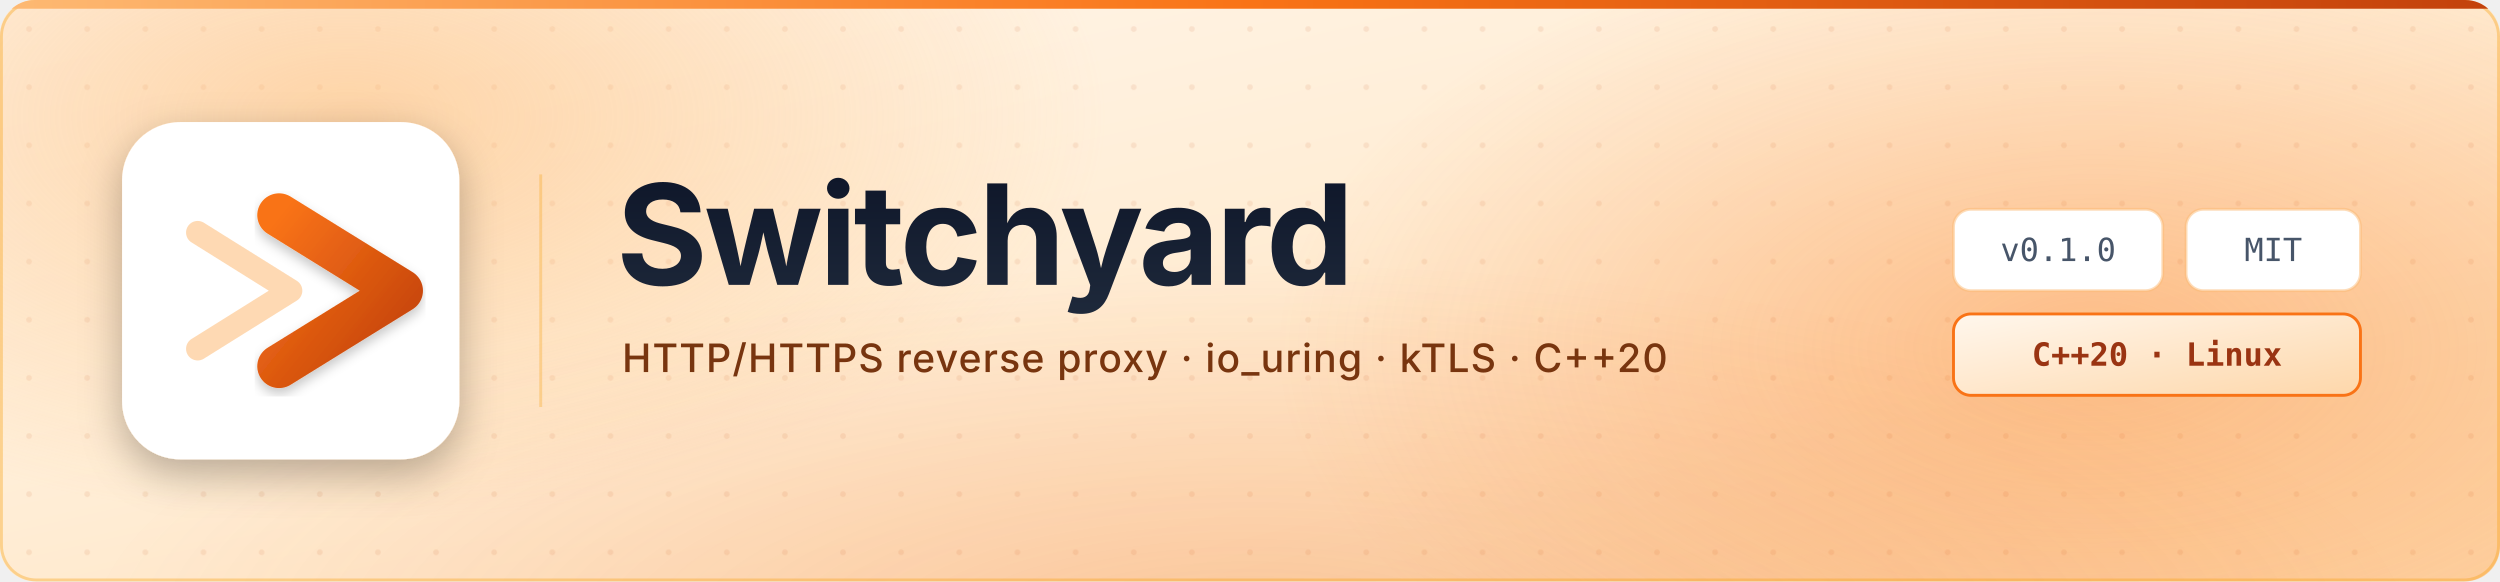
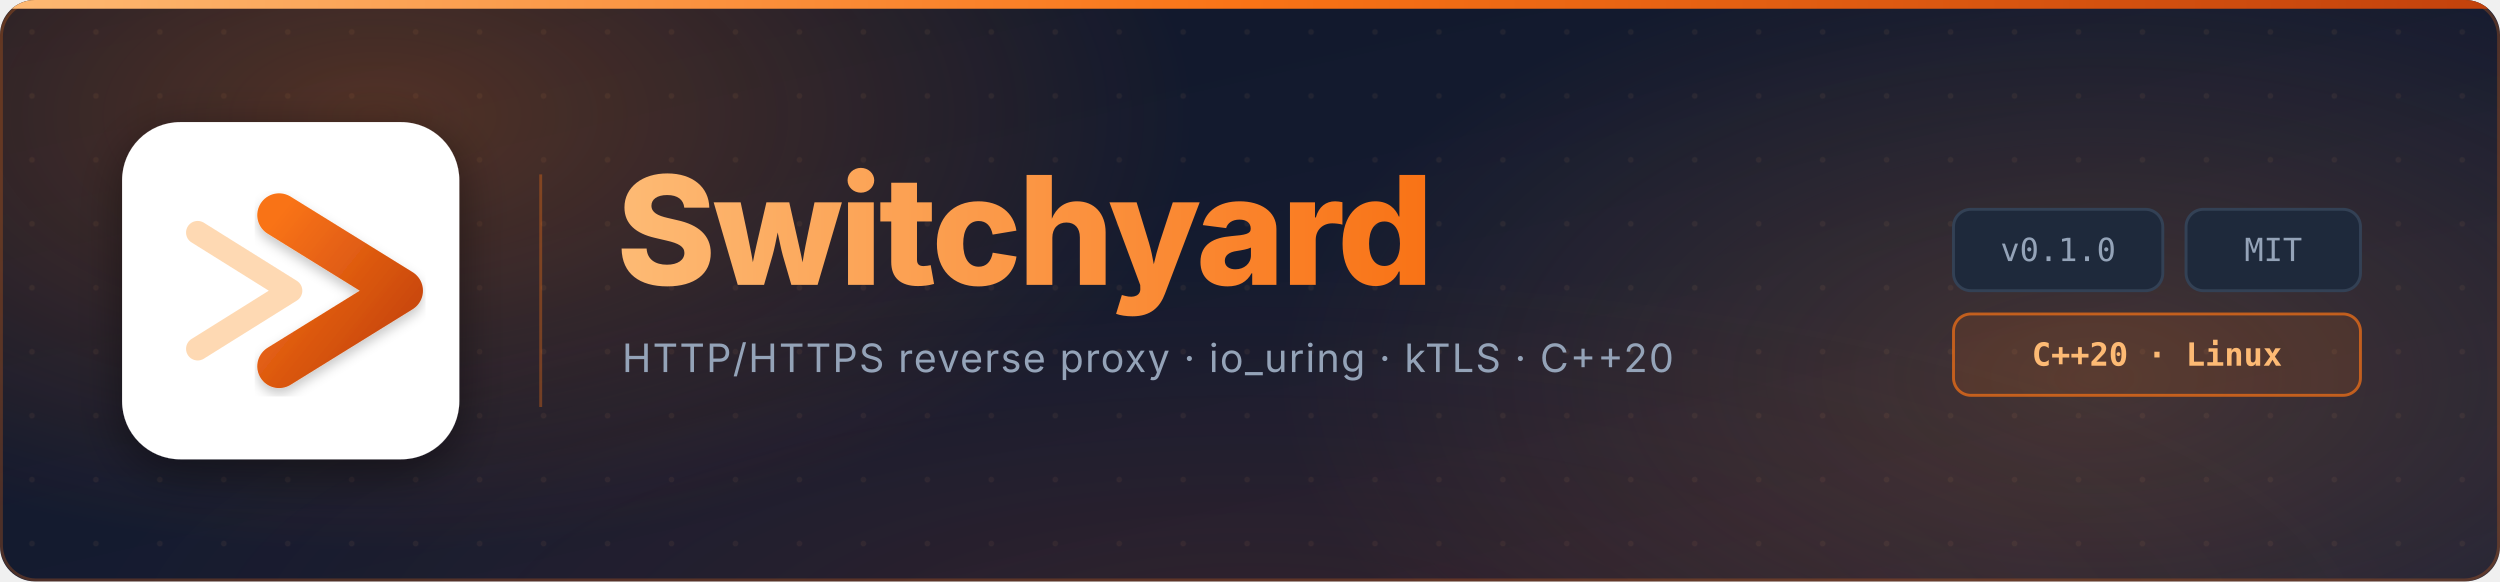
<svg xmlns="http://www.w3.org/2000/svg" viewBox="0 0 860 200">
  <defs>
    <clipPath id="rounded">
      <rect width="860" height="200" rx="12" />
    </clipPath>
    <linearGradient id="baseGrad" x1="0%" y1="0%" x2="100%" y2="100%">
-       <stop offset="0%" stop-color="#FFF7ED" />
-       <stop offset="45%" stop-color="#FFEDD5" />
-       <stop offset="100%" stop-color="#FED7AA" />
+       <stop offset="0%" stop-color="#0F172A" />
+       <stop offset="100%" stop-color="#1A1F35" />
    </linearGradient>
    <radialGradient id="glowTL" cx="50%" cy="50%" r="50%">
-       <stop offset="0%" stop-color="#FDBA74" stop-opacity="0.55" />
-       <stop offset="100%" stop-color="#FDBA74" stop-opacity="0" />
+       <stop offset="0%" stop-color="#F97316" stop-opacity="0.28" />
+       <stop offset="100%" stop-color="#F97316" stop-opacity="0" />
    </radialGradient>
    <radialGradient id="glowR" cx="50%" cy="50%" r="50%">
-       <stop offset="0%" stop-color="#F97316" stop-opacity="0.35" />
-       <stop offset="100%" stop-color="#F97316" stop-opacity="0" />
+       <stop offset="0%" stop-color="#FB923C" stop-opacity="0.20" />
+       <stop offset="100%" stop-color="#FB923C" stop-opacity="0" />
    </radialGradient>
    <radialGradient id="glowB" cx="50%" cy="50%" r="50%">
-       <stop offset="0%" stop-color="#EA580C" stop-opacity="0.20" />
-       <stop offset="100%" stop-color="#EA580C" stop-opacity="0" />
+       <stop offset="0%" stop-color="#C2410C" stop-opacity="0.15" />
+       <stop offset="100%" stop-color="#C2410C" stop-opacity="0" />
    </radialGradient>
-     <pattern id="dots" x="0" y="0" width="20" height="20" patternUnits="userSpaceOnUse">
-       <circle cx="10" cy="10" r="1" fill="#C2410C" opacity="0.09" />
+     <pattern id="dots" x="0" y="0" width="22" height="22" patternUnits="userSpaceOnUse">
+       <circle cx="11" cy="11" r="1" fill="#FDBA74" opacity="0.06" />
    </pattern>
    <linearGradient id="accentBar" x1="0%" y1="0%" x2="100%" y2="0%">
      <stop offset="0%" stop-color="#FDBA74" />
      <stop offset="50%" stop-color="#F97316" />
      <stop offset="100%" stop-color="#C2410C" />
    </linearGradient>
    <linearGradient id="chevronGrad" x1="0%" y1="0%" x2="100%" y2="100%">
      <stop offset="0%" stop-color="#F97316" />
      <stop offset="100%" stop-color="#C2410C" />
    </linearGradient>
-     <linearGradient id="wordmarkGrad" x1="0%" y1="0%" x2="0%" y2="100%">
-       <stop offset="0%" stop-color="#0F172A" />
-       <stop offset="100%" stop-color="#1E293B" />
-     </linearGradient>
-     <linearGradient id="badgeFill" x1="0%" y1="0%" x2="100%" y2="100%">
-       <stop offset="0%" stop-color="#FFF7ED" />
-       <stop offset="100%" stop-color="#FED7AA" />
+     <linearGradient id="wordmarkGrad" x1="0%" y1="0%" x2="100%" y2="0%">
+       <stop offset="0%" stop-color="#FDBA74" />
+       <stop offset="100%" stop-color="#F97316" />
    </linearGradient>
    <filter id="tileFloat" x="-40%" y="-40%" width="180%" height="180%">
-       <feGaussianBlur in="SourceAlpha" stdDeviation="7" />
-       <feOffset dx="0" dy="5" />
+       <feGaussianBlur in="SourceAlpha" stdDeviation="8" />
+       <feOffset dx="0" dy="4" />
      <feComponentTransfer>
-         <feFuncA type="linear" slope="0.28" />
+         <feFuncA type="linear" slope="0.45" />
      </feComponentTransfer>
      <feMerge>
        <feMergeNode />
        <feMergeNode in="SourceGraphic" />
      </feMerge>
    </filter>
    <filter id="chevShadow" x="-20%" y="-20%" width="140%" height="140%">
      <feGaussianBlur in="SourceAlpha" stdDeviation="2" />
      <feOffset dx="0" dy="2" />
      <feComponentTransfer>
        <feFuncA type="linear" slope="0.22" />
      </feComponentTransfer>
      <feMerge>
        <feMergeNode />
        <feMergeNode in="SourceGraphic" />
      </feMerge>
    </filter>
  </defs>
  <g clip-path="url(#rounded)">
    <rect width="860" height="200" fill="url(#baseGrad)" />
    <rect width="860" height="200" fill="url(#dots)" />
-     <ellipse cx="120" cy="40" rx="260" ry="140" fill="url(#glowTL)" />
-     <ellipse cx="720" cy="120" rx="280" ry="150" fill="url(#glowR)" />
+     <ellipse cx="130" cy="40" rx="280" ry="150" fill="url(#glowTL)" />
+     <ellipse cx="720" cy="130" rx="280" ry="150" fill="url(#glowR)" />
    <ellipse cx="430" cy="220" rx="400" ry="130" fill="url(#glowB)" />
-     <rect x="0.5" y="0.5" width="859" height="199" rx="12" fill="none" stroke="#F59E0B" stroke-opacity="0.35" stroke-width="1" />
+     <rect x="0.5" y="0.5" width="859" height="199" rx="12" fill="none" stroke="#F97316" stroke-opacity="0.25" stroke-width="1" />
    <rect x="0" y="0" width="860" height="3" fill="url(#accentBar)" />
    <g filter="url(#tileFloat)">
      <rect x="42" y="42" width="116" height="116" rx="20" fill="#FFFFFF" />
    </g>
    <path d="M 68 80 L 100 100 L 68 120" stroke="#FDBA74" stroke-width="8" stroke-linecap="round" stroke-linejoin="round" fill="none" opacity="0.55" />
    <path d="M 96 74 L 138 100 L 96 126" stroke="url(#chevronGrad)" stroke-width="15" stroke-linecap="round" stroke-linejoin="round" fill="none" filter="url(#chevShadow)" />
-     <line x1="186" y1="60" x2="186" y2="140" stroke="#F59E0B" stroke-opacity="0.3" stroke-width="1" />
-     <text x="212" y="98" font-family="'Inter', 'SF Pro Display', 'Helvetica Neue', Arial, sans-serif" font-size="48" font-weight="700" fill="url(#wordmarkGrad)" letter-spacing="-1.2">
+     <line x1="186" y1="60" x2="186" y2="140" stroke="#F97316" stroke-opacity="0.35" stroke-width="1" />
+     <text x="212" y="98" font-family="'Inter', 'SF Pro Display', 'Helvetica Neue', Arial, sans-serif" font-size="52" font-weight="800" fill="url(#wordmarkGrad)" letter-spacing="-1.2">
      Switchyard
    </text>
-     <text x="214" y="128" font-family="'Inter', 'SF Pro Text', 'Helvetica Neue', Arial, sans-serif" font-size="13.5" font-weight="500" fill="#78350F" letter-spacing="0.4">
+     <text x="214" y="128" font-family="'Inter', 'SF Pro Text', 'Helvetica Neue', Arial, sans-serif" font-size="13.5" font-weight="400" fill="#94A3B8" letter-spacing="0.5">
      HTTP/HTTPS reverse proxy · io_uring · kTLS · C++20
    </text>
-     <rect x="672" y="72" width="72" height="28" rx="6" fill="#FFFFFF" stroke="#FDBA74" stroke-opacity="0.5" stroke-width="1" />
-     <text x="708" y="86" font-family="'JetBrains Mono', 'SF Mono', 'Fira Code', monospace" font-size="11" fill="#475569" text-anchor="middle" dominant-baseline="central">v0.1.0</text>
-     <rect x="752" y="72" width="60" height="28" rx="6" fill="#FFFFFF" stroke="#FDBA74" stroke-opacity="0.5" stroke-width="1" />
-     <text x="782" y="86" font-family="'JetBrains Mono', 'SF Mono', 'Fira Code', monospace" font-size="11" fill="#475569" text-anchor="middle" dominant-baseline="central">MIT</text>
-     <rect x="672" y="108" width="140" height="28" rx="6" fill="url(#badgeFill)" stroke="#F97316" stroke-width="1" />
-     <text x="742" y="122" font-family="'JetBrains Mono', 'SF Mono', 'Fira Code', monospace" font-size="11" font-weight="600" fill="#9A3412" text-anchor="middle" dominant-baseline="central">C++20 · Linux</text>
+     <rect x="672" y="72" width="72" height="28" rx="6" fill="#1E293B" stroke="#334155" stroke-width="1" />
+     <text x="708" y="86" font-family="'JetBrains Mono', 'SF Mono', 'Fira Code', monospace" font-size="11" fill="#94A3B8" text-anchor="middle" dominant-baseline="central">v0.1.0</text>
+     <rect x="752" y="72" width="60" height="28" rx="6" fill="#1E293B" stroke="#334155" stroke-width="1" />
+     <text x="782" y="86" font-family="'JetBrains Mono', 'SF Mono', 'Fira Code', monospace" font-size="11" fill="#94A3B8" text-anchor="middle" dominant-baseline="central">MIT</text>
+     <rect x="672" y="108" width="140" height="28" rx="6" fill="#F97316" fill-opacity="0.12" stroke="#F97316" stroke-width="1" stroke-opacity="0.7" />
+     <text x="742" y="122" font-family="'JetBrains Mono', 'SF Mono', 'Fira Code', monospace" font-size="11" font-weight="600" fill="#FDBA74" text-anchor="middle" dominant-baseline="central">C++20 · Linux</text>
  </g>
</svg>
